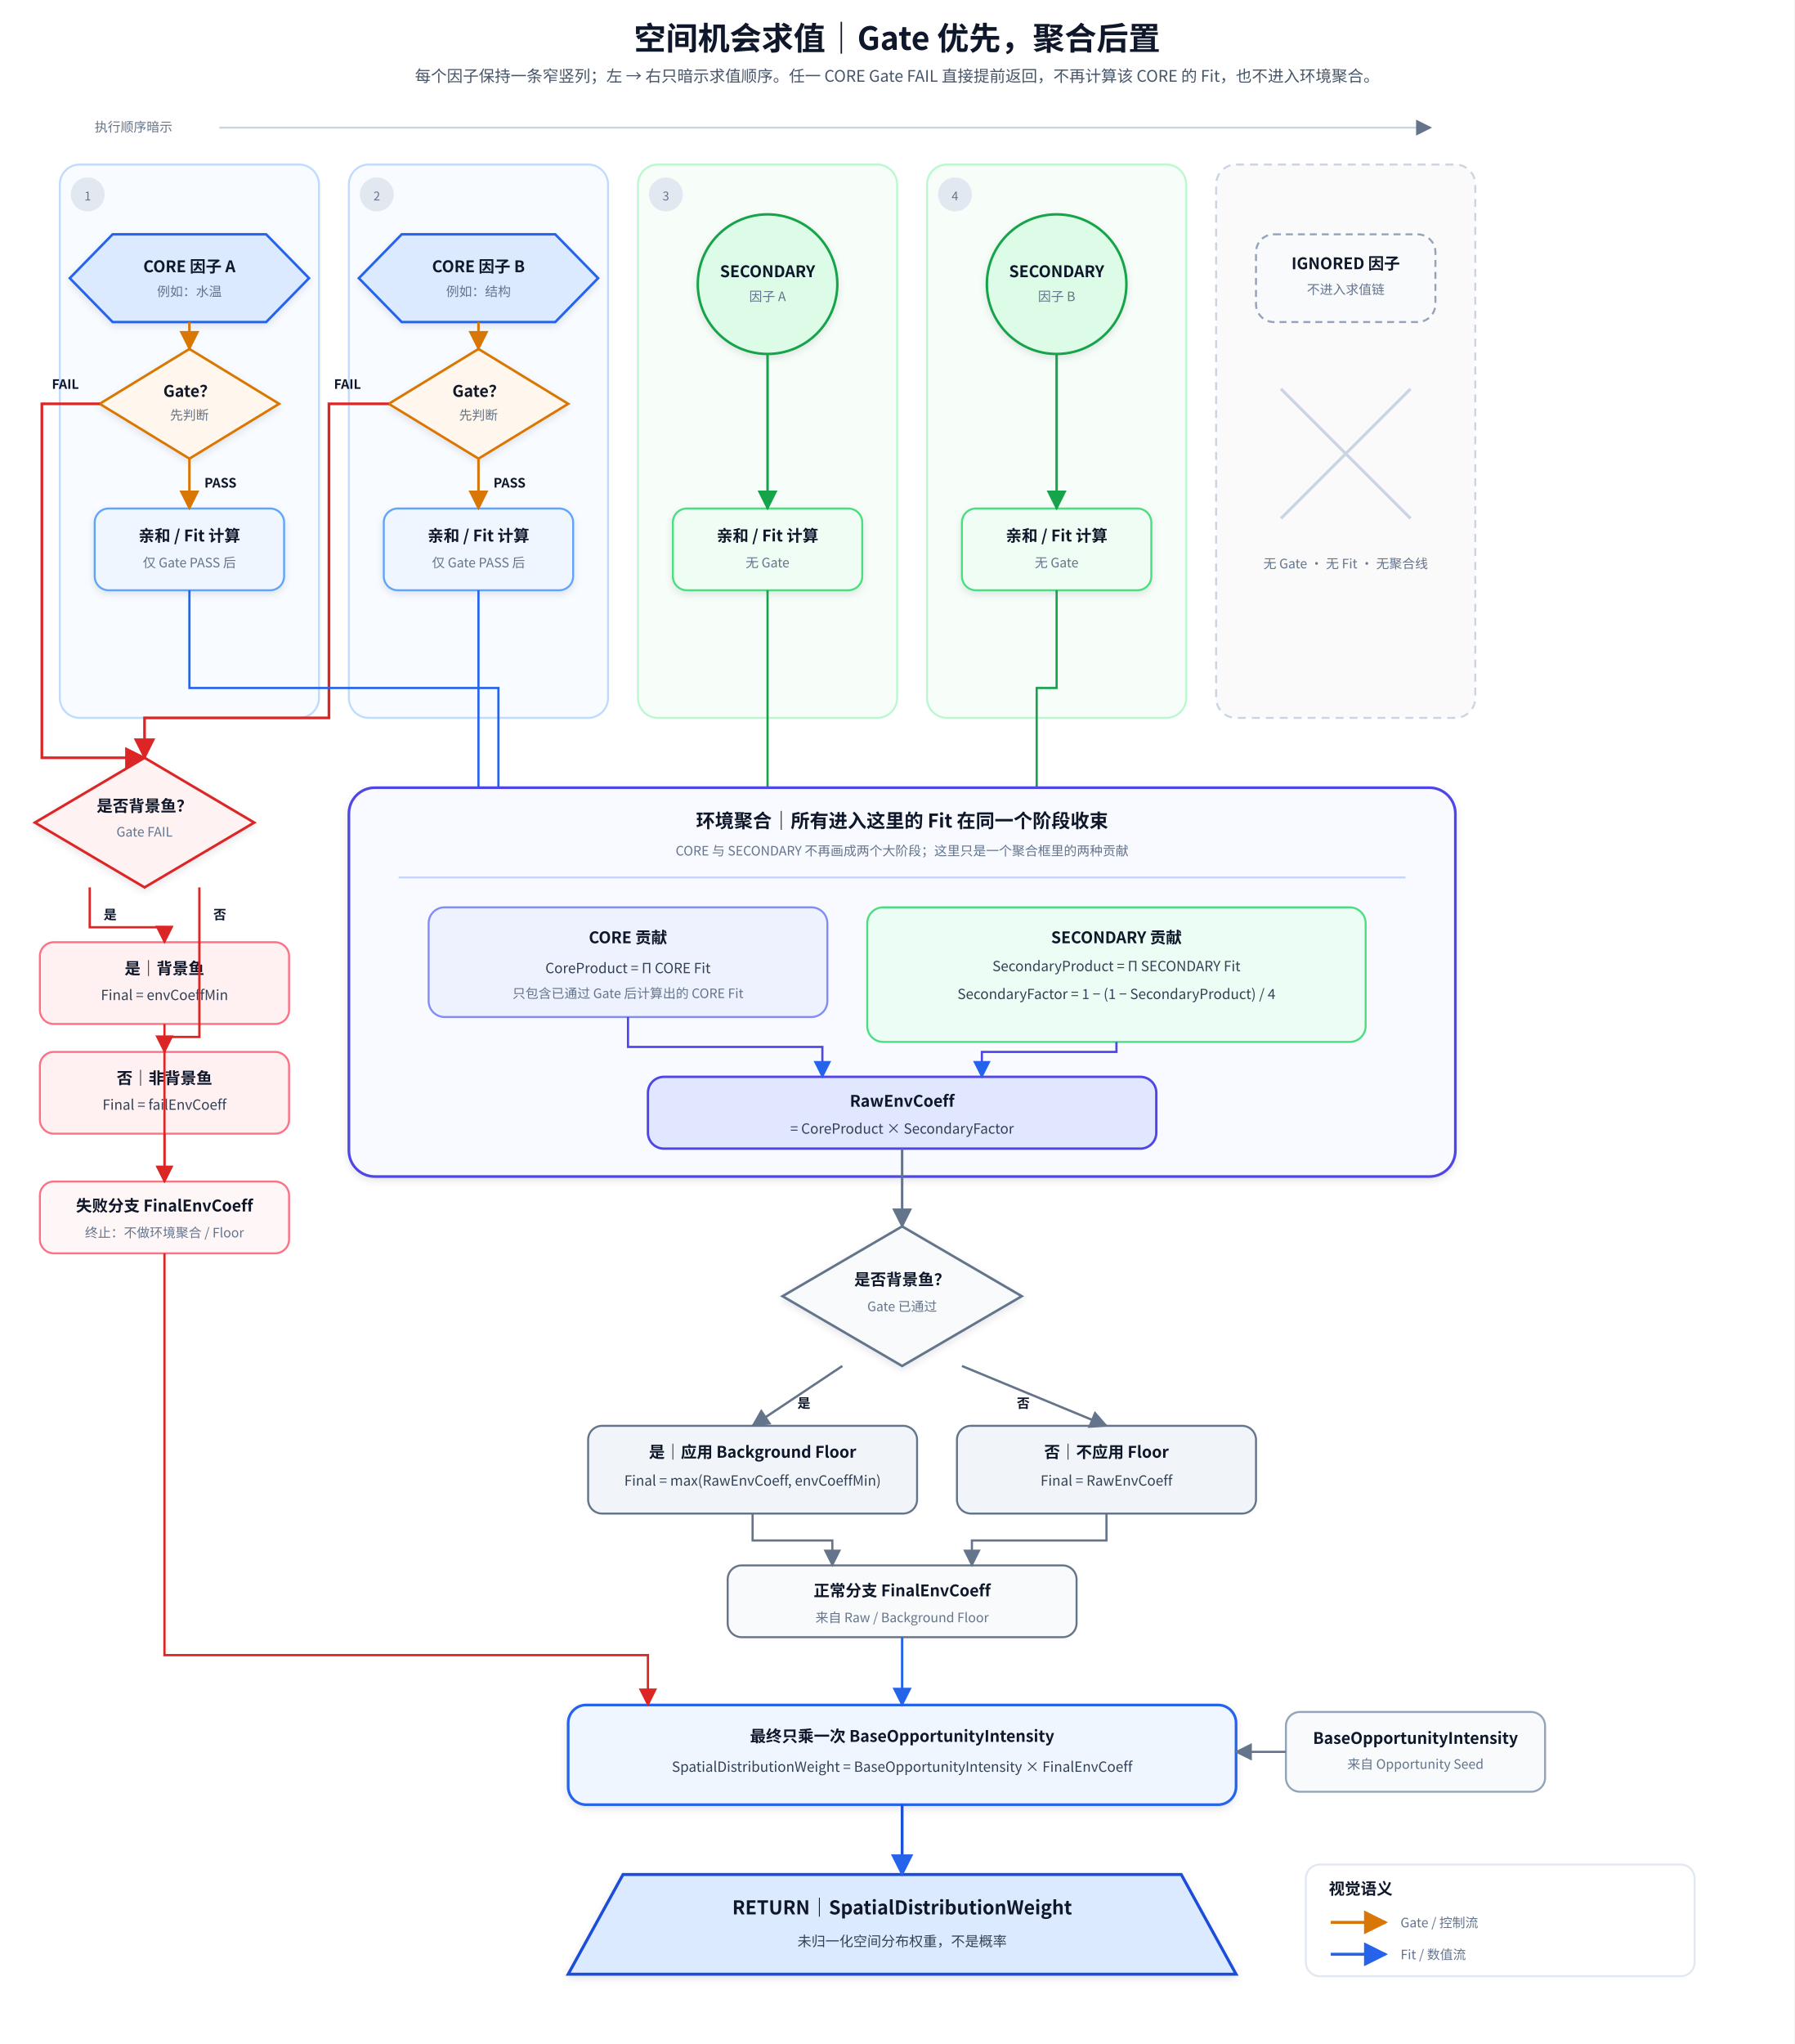
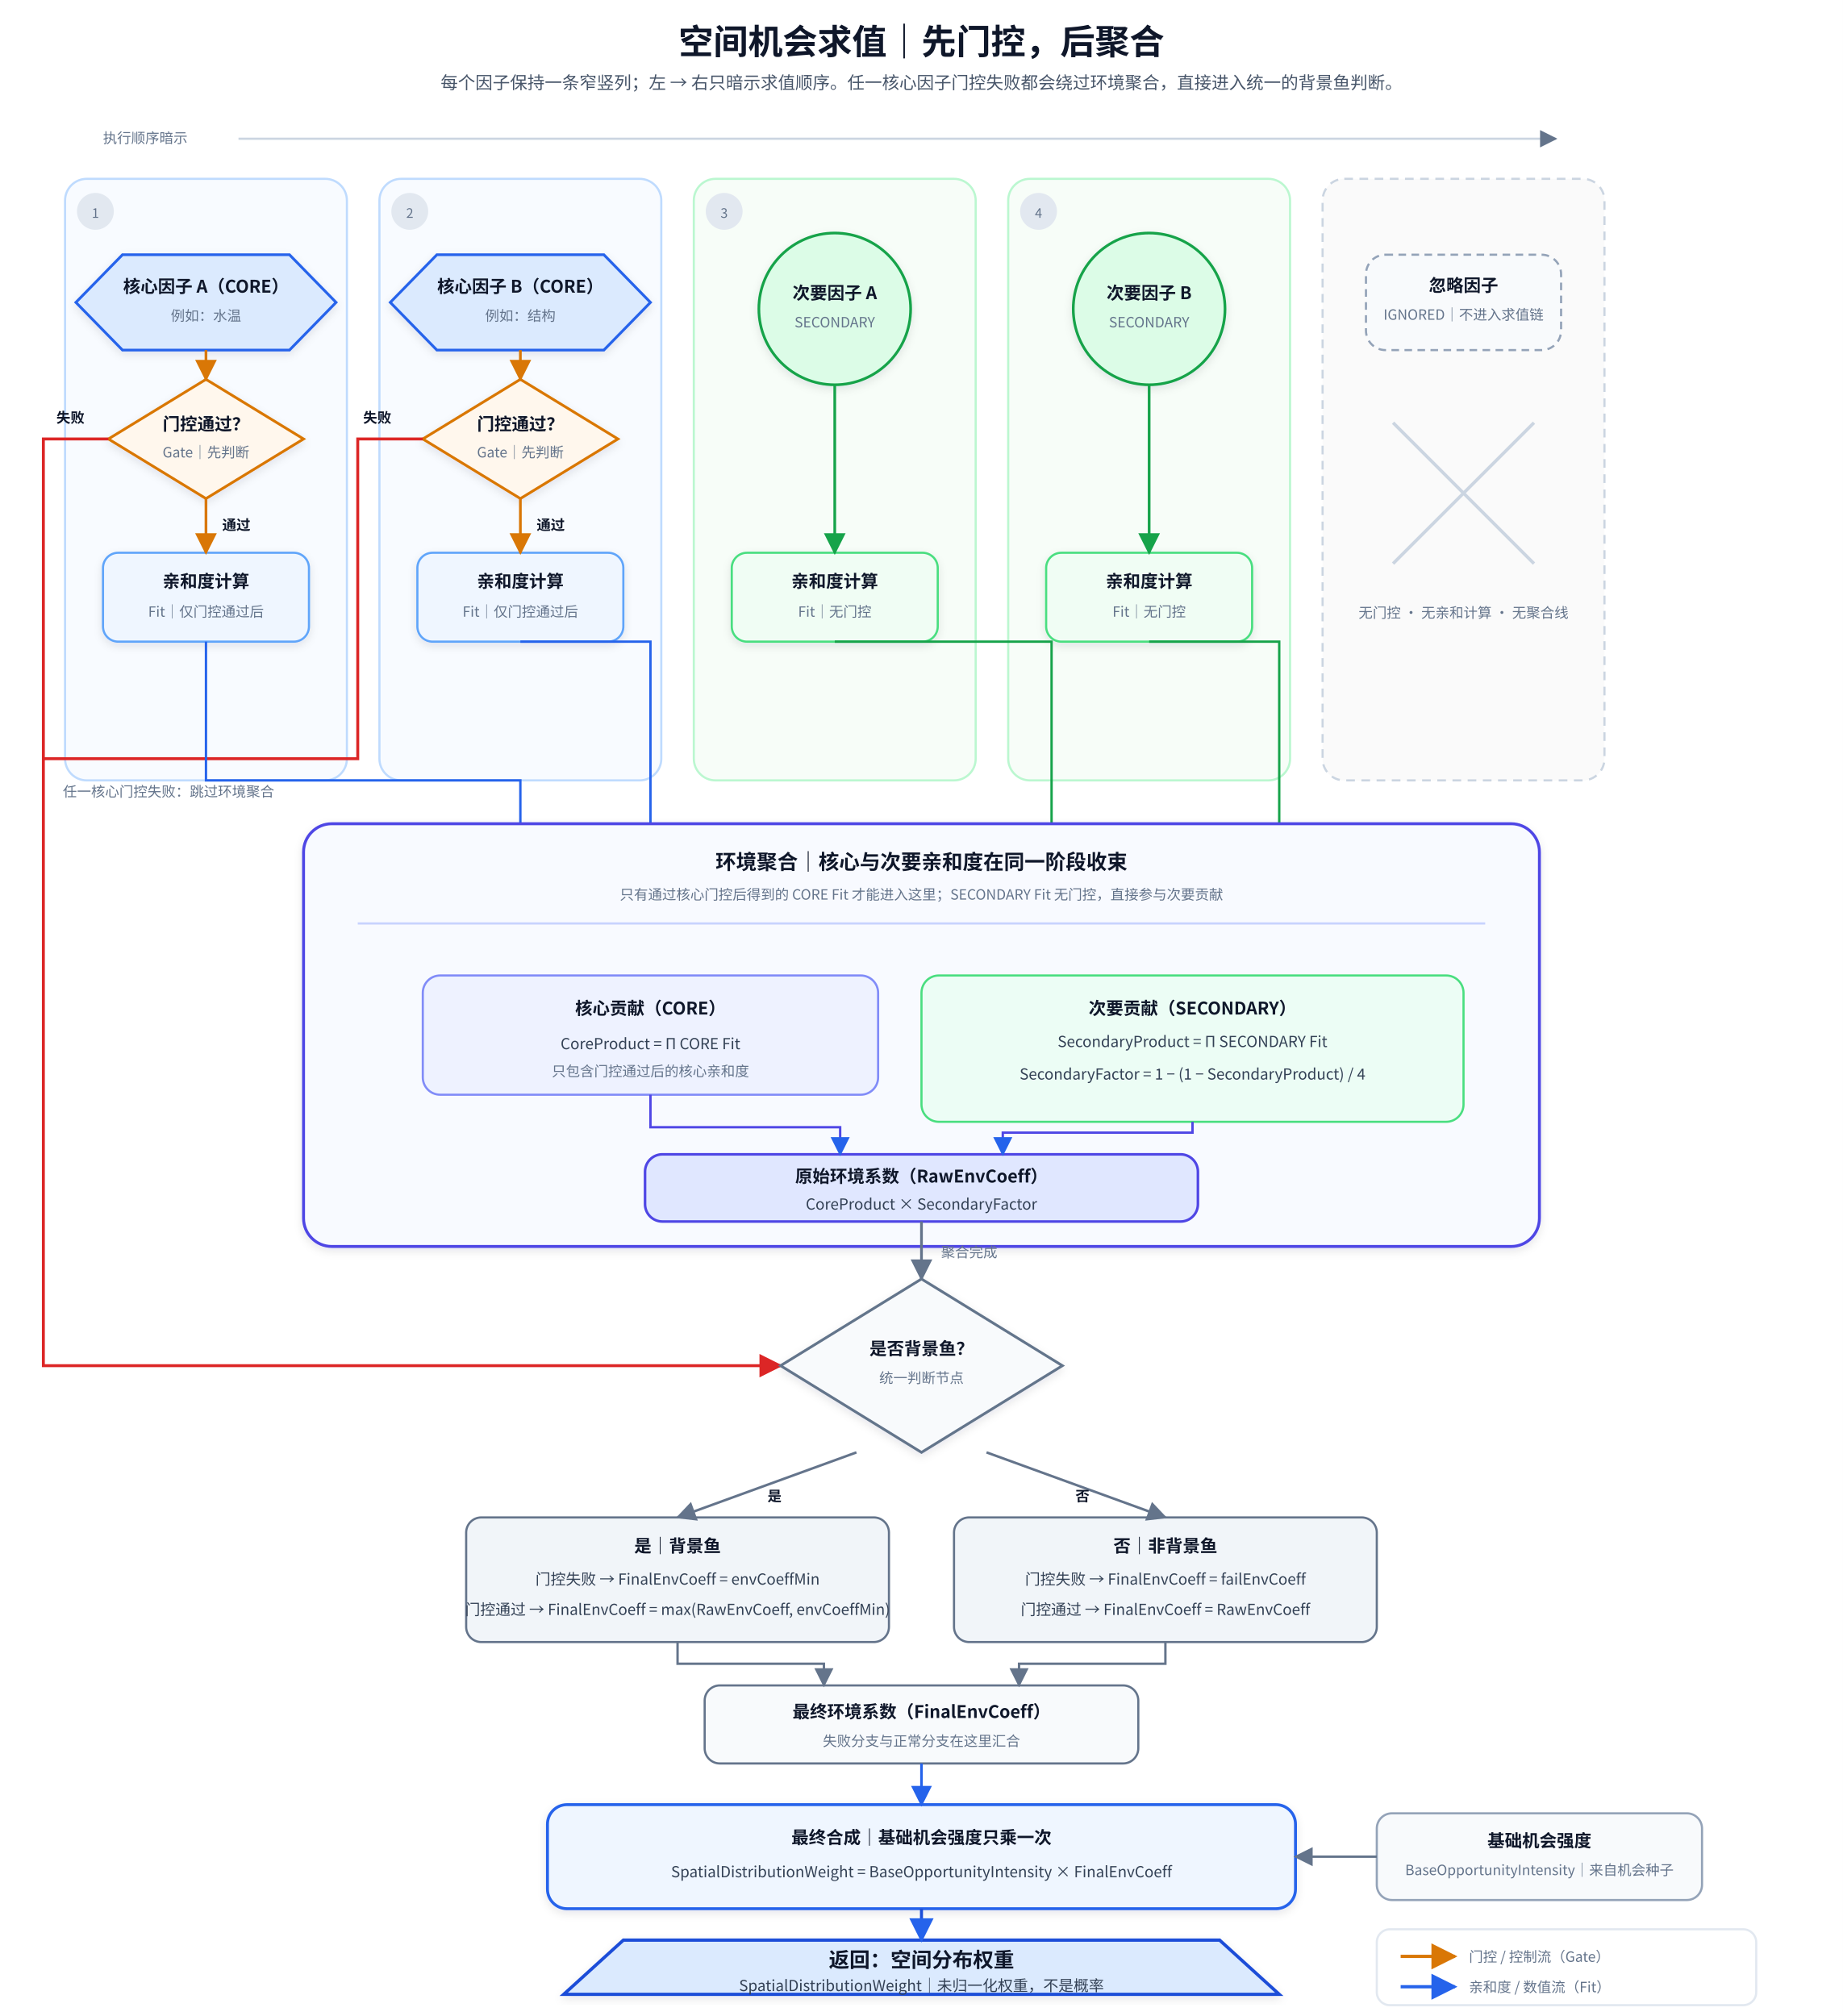
- <svg xmlns="http://www.w3.org/2000/svg" width="1800" height="2050" viewBox="0 0 1800 2050">
+ <svg xmlns="http://www.w3.org/2000/svg" width="1700" height="1860" viewBox="0 0 1700 1860">
  <defs>
    <marker id="arrowBlue" viewBox="0 0 10 10" refX="9" refY="5" markerWidth="8" markerHeight="8" orient="auto">
      <path d="M0 0L10 5L0 10Z" fill="#2563eb" />
    </marker>
    <marker id="arrowGreen" viewBox="0 0 10 10" refX="9" refY="5" markerWidth="8" markerHeight="8" orient="auto">
      <path d="M0 0L10 5L0 10Z" fill="#16a34a" />
    </marker>
    <marker id="arrowOrange" viewBox="0 0 10 10" refX="9" refY="5" markerWidth="8" markerHeight="8" orient="auto">
      <path d="M0 0L10 5L0 10Z" fill="#d97706" />
    </marker>
    <marker id="arrowRed" viewBox="0 0 10 10" refX="9" refY="5" markerWidth="8" markerHeight="8" orient="auto">
      <path d="M0 0L10 5L0 10Z" fill="#dc2626" />
    </marker>
    <marker id="arrowGray" viewBox="0 0 10 10" refX="9" refY="5" markerWidth="8" markerHeight="8" orient="auto">
      <path d="M0 0L10 5L0 10Z" fill="#64748b" />
    </marker>
    <filter id="shadow" x="-20%" y="-20%" width="140%" height="140%">
      <feDropShadow dx="0" dy="3" stdDeviation="4" flood-color="#0f172a" flood-opacity=".10" />
    </filter>
    <style>
    text{font-family:"Noto Sans CJK SC","Microsoft YaHei",sans-serif;fill:#0f172a}
    .title{font-size:32px;font-weight:700}.sub{font-size:16px;fill:#475569}
    .section{font-size:19px;font-weight:700}.node{font-size:16px;font-weight:700}
    .body{font-size:14px;fill:#334155}.small{font-size:13px;fill:#64748b}
    .tiny{font-size:12px;fill:#64748b}.edge{font-size:13px;font-weight:700}
  </style>
  </defs>
-   <rect width="1800" height="2050" fill="#fff" />
-   <text x="900" y="50" text-anchor="middle" class="title">空间机会求值｜Gate 优先，聚合后置</text>
-   <text x="900" y="82" text-anchor="middle" class="sub">每个因子保持一条窄竖列；左 → 右只暗示求值顺序。任一 CORE Gate FAIL 直接提前返回，不再计算该 CORE 的 Fit，也不进入环境聚合。</text>
+   <rect width="1700" height="1860" fill="#fff" />
+   <text x="850" y="50" text-anchor="middle" class="title">空间机会求值｜先门控，后聚合</text>
+   <text x="850" y="82" text-anchor="middle" class="sub">每个因子保持一条窄竖列；左 → 右只暗示求值顺序。任一核心因子门控失败都会绕过环境聚合，直接进入统一的背景鱼判断。</text>
  <text x="95" y="132" class="small">执行顺序暗示</text>
  <line x1="220" y1="128" x2="1435" y2="128" stroke="#cbd5e1" stroke-width="2" marker-end="url(#arrowGray)" />
  <rect x="60" y="165" width="260" height="555" rx="20" fill="#f8fbff" stroke="#bfdbfe" stroke-width="2" />
  <rect x="350" y="165" width="260" height="555" rx="20" fill="#f8fbff" stroke="#bfdbfe" stroke-width="2" />
  <rect x="640" y="165" width="260" height="555" rx="20" fill="#f7fdf8" stroke="#bbf7d0" stroke-width="2" />
  <rect x="930" y="165" width="260" height="555" rx="20" fill="#f7fdf8" stroke="#bbf7d0" stroke-width="2" />
  <rect x="1220" y="165" width="260" height="555" rx="20" fill="#fafafa" stroke="#cbd5e1" stroke-width="2" stroke-dasharray="8 6" />
  <circle cx="88" cy="195" r="17" fill="#e2e8f0" />
  <text x="88" y="201" text-anchor="middle" class="tiny">1</text>
  <circle cx="378" cy="195" r="17" fill="#e2e8f0" />
  <text x="378" y="201" text-anchor="middle" class="tiny">2</text>
  <circle cx="668" cy="195" r="17" fill="#e2e8f0" />
  <text x="668" y="201" text-anchor="middle" class="tiny">3</text>
  <circle cx="958" cy="195" r="17" fill="#e2e8f0" />
  <text x="958" y="201" text-anchor="middle" class="tiny">4</text>
  <polygon points="113,235 267,235 310,279 267,323 113,323 70,279" fill="#dbeafe" stroke="#2563eb" stroke-width="2.5" filter="url(#shadow)" />
-   <text x="190" y="273" text-anchor="middle" class="node">CORE 因子 A</text>
-   <text x="190" y="297" text-anchor="middle" class="small">例如：水温</text>
+   <text x="190" y="270" text-anchor="middle" class="node">核心因子 A（CORE）</text>
+   <text x="190" y="296" text-anchor="middle" class="small">例如：水温</text>
  <polygon points="190,350 280,405 190,460 100,405" fill="#fff7ed" stroke="#d97706" stroke-width="2.5" filter="url(#shadow)" />
-   <text x="190" y="398" text-anchor="middle" class="node">Gate？</text>
-   <text x="190" y="421" text-anchor="middle" class="small">先判断</text>
+   <text x="190" y="397" text-anchor="middle" class="node">门控通过？</text>
+   <text x="190" y="422" text-anchor="middle" class="small">Gate｜先判断</text>
  <rect x="95" y="510" width="190" height="82" rx="14" fill="#eff6ff" stroke="#60a5fa" stroke-width="2" filter="url(#shadow)" />
-   <text x="190" y="543" text-anchor="middle" class="node">亲和 / Fit 计算</text>
-   <text x="190" y="569" text-anchor="middle" class="small">仅 Gate PASS 后</text>
+   <text x="190" y="542" text-anchor="middle" class="node">亲和度计算</text>
+   <text x="190" y="569" text-anchor="middle" class="small">Fit｜仅门控通过后</text>
  <path d="M190 323L190 350" fill="none" stroke="#d97706" stroke-width="2.5" marker-end="url(#arrowOrange)" />
  <path d="M190 460L190 510" fill="none" stroke="#d97706" stroke-width="2.5" marker-end="url(#arrowOrange)" />
-   <text x="205" y="489" class="edge">PASS</text>
+   <text x="205" y="489" class="edge">通过</text>
  <polygon points="403,235 557,235 600,279 557,323 403,323 360,279" fill="#dbeafe" stroke="#2563eb" stroke-width="2.5" filter="url(#shadow)" />
-   <text x="480" y="273" text-anchor="middle" class="node">CORE 因子 B</text>
-   <text x="480" y="297" text-anchor="middle" class="small">例如：结构</text>
+   <text x="480" y="270" text-anchor="middle" class="node">核心因子 B（CORE）</text>
+   <text x="480" y="296" text-anchor="middle" class="small">例如：结构</text>
  <polygon points="480,350 570,405 480,460 390,405" fill="#fff7ed" stroke="#d97706" stroke-width="2.5" filter="url(#shadow)" />
-   <text x="480" y="398" text-anchor="middle" class="node">Gate？</text>
-   <text x="480" y="421" text-anchor="middle" class="small">先判断</text>
+   <text x="480" y="397" text-anchor="middle" class="node">门控通过？</text>
+   <text x="480" y="422" text-anchor="middle" class="small">Gate｜先判断</text>
  <rect x="385" y="510" width="190" height="82" rx="14" fill="#eff6ff" stroke="#60a5fa" stroke-width="2" filter="url(#shadow)" />
-   <text x="480" y="543" text-anchor="middle" class="node">亲和 / Fit 计算</text>
-   <text x="480" y="569" text-anchor="middle" class="small">仅 Gate PASS 后</text>
+   <text x="480" y="542" text-anchor="middle" class="node">亲和度计算</text>
+   <text x="480" y="569" text-anchor="middle" class="small">Fit｜仅门控通过后</text>
  <path d="M480 323L480 350" fill="none" stroke="#d97706" stroke-width="2.5" marker-end="url(#arrowOrange)" />
  <path d="M480 460L480 510" fill="none" stroke="#d97706" stroke-width="2.5" marker-end="url(#arrowOrange)" />
-   <text x="495" y="489" class="edge">PASS</text>
+   <text x="495" y="489" class="edge">通过</text>
  <circle cx="770" cy="285" r="70" fill="#dcfce7" stroke="#16a34a" stroke-width="2.5" filter="url(#shadow)" />
-   <text x="770" y="278" text-anchor="middle" class="node">SECONDARY</text>
-   <text x="770" y="302" text-anchor="middle" class="small">因子 A</text>
+   <text x="770" y="276" text-anchor="middle" class="node">次要因子 A</text>
+   <text x="770" y="302" text-anchor="middle" class="small">SECONDARY</text>
  <rect x="675" y="510" width="190" height="82" rx="14" fill="#f0fdf4" stroke="#4ade80" stroke-width="2" filter="url(#shadow)" />
-   <text x="770" y="543" text-anchor="middle" class="node">亲和 / Fit 计算</text>
-   <text x="770" y="569" text-anchor="middle" class="small">无 Gate</text>
+   <text x="770" y="542" text-anchor="middle" class="node">亲和度计算</text>
+   <text x="770" y="569" text-anchor="middle" class="small">Fit｜无门控</text>
  <path d="M770 355L770 510" fill="none" stroke="#16a34a" stroke-width="2.5" marker-end="url(#arrowGreen)" />
  <circle cx="1060" cy="285" r="70" fill="#dcfce7" stroke="#16a34a" stroke-width="2.5" filter="url(#shadow)" />
-   <text x="1060" y="278" text-anchor="middle" class="node">SECONDARY</text>
-   <text x="1060" y="302" text-anchor="middle" class="small">因子 B</text>
+   <text x="1060" y="276" text-anchor="middle" class="node">次要因子 B</text>
+   <text x="1060" y="302" text-anchor="middle" class="small">SECONDARY</text>
  <rect x="965" y="510" width="190" height="82" rx="14" fill="#f0fdf4" stroke="#4ade80" stroke-width="2" filter="url(#shadow)" />
-   <text x="1060" y="543" text-anchor="middle" class="node">亲和 / Fit 计算</text>
-   <text x="1060" y="569" text-anchor="middle" class="small">无 Gate</text>
+   <text x="1060" y="542" text-anchor="middle" class="node">亲和度计算</text>
+   <text x="1060" y="569" text-anchor="middle" class="small">Fit｜无门控</text>
  <path d="M1060 355L1060 510" fill="none" stroke="#16a34a" stroke-width="2.5" marker-end="url(#arrowGreen)" />
  <rect x="1260" y="235" width="180" height="88" rx="18" fill="#f8fafc" stroke="#94a3b8" stroke-width="2" stroke-dasharray="7 5" />
-   <text x="1350" y="270" text-anchor="middle" class="node">IGNORED 因子</text>
-   <text x="1350" y="295" text-anchor="middle" class="small">不进入求值链</text>
+   <text x="1350" y="269" text-anchor="middle" class="node">忽略因子</text>
+   <text x="1350" y="295" text-anchor="middle" class="small">IGNORED｜不进入求值链</text>
  <line x1="1285" y1="390" x2="1415" y2="520" stroke="#cbd5e1" stroke-width="3" />
  <line x1="1415" y1="390" x2="1285" y2="520" stroke="#cbd5e1" stroke-width="3" />
-   <text x="1350" y="570" text-anchor="middle" class="small">无 Gate · 无 Fit · 无聚合线</text>
-   <path d="M100 405L42 405L42 760L145 760" fill="none" stroke="#dc2626" stroke-width="2.7" marker-end="url(#arrowRed)" />
-   <path d="M390 405L330 405L330 720L145 720L145 760" fill="none" stroke="#dc2626" stroke-width="2.7" marker-end="url(#arrowRed)" />
-   <text x="52" y="390" class="edge">FAIL</text>
-   <text x="335" y="390" class="edge">FAIL</text>
-   <path d="M190 592L190 690L500 690L500 850" fill="none" stroke="#2563eb" stroke-width="2.2" marker-end="url(#arrowBlue)" />
-   <path d="M480 592L480 850" fill="none" stroke="#2563eb" stroke-width="2.2" marker-end="url(#arrowBlue)" />
-   <path d="M770 592L770 850" fill="none" stroke="#16a34a" stroke-width="2.2" marker-end="url(#arrowGreen)" />
-   <path d="M1060 592L1060 690L1040 690L1040 850" fill="none" stroke="#16a34a" stroke-width="2.2" marker-end="url(#arrowGreen)" />
-   <polygon points="145,760 255,825 145,890 35,825" fill="#fef2f2" stroke="#dc2626" stroke-width="2.6" filter="url(#shadow)" />
-   <text x="145" y="814" text-anchor="middle" class="node">是否背景鱼？</text>
-   <text x="145" y="839" text-anchor="middle" class="small">Gate FAIL</text>
-   <rect x="40" y="945" width="250" height="82" rx="14" fill="#fff1f2" stroke="#fb7185" stroke-width="2" />
-   <text x="165" y="977" text-anchor="middle" class="node">是｜背景鱼</text>
-   <text x="165" y="1003" text-anchor="middle" class="body">Final = envCoeffMin</text>
-   <rect x="40" y="1055" width="250" height="82" rx="14" fill="#fff1f2" stroke="#fb7185" stroke-width="2" />
-   <text x="165" y="1087" text-anchor="middle" class="node">否｜非背景鱼</text>
-   <text x="165" y="1113" text-anchor="middle" class="body">Final = failEnvCoeff</text>
-   <path d="M90 890L90 930L165 930L165 945" fill="none" stroke="#dc2626" stroke-width="2.3" marker-end="url(#arrowRed)" />
-   <path d="M200 890L200 1040L165 1040L165 1055" fill="none" stroke="#dc2626" stroke-width="2.3" marker-end="url(#arrowRed)" />
-   <text x="104" y="922" class="edge">是</text>
-   <text x="214" y="922" class="edge">否</text>
-   <rect x="40" y="1185" width="250" height="72" rx="14" fill="#fff7f7" stroke="#fb7185" stroke-width="2" />
-   <text x="165" y="1215" text-anchor="middle" class="node">失败分支 FinalEnvCoeff</text>
-   <text x="165" y="1241" text-anchor="middle" class="small">终止：不做环境聚合 / Floor</text>
-   <path d="M165 1027L165 1185" fill="none" stroke="#dc2626" stroke-width="2.2" marker-end="url(#arrowRed)" />
-   <path d="M165 1137L165 1185" fill="none" stroke="#dc2626" stroke-width="2.2" marker-end="url(#arrowRed)" />
-   <rect x="350" y="790" width="1110" height="390" rx="26" fill="#f8faff" stroke="#4f46e5" stroke-width="2.7" filter="url(#shadow)" />
-   <text x="905" y="830" text-anchor="middle" class="section">环境聚合｜所有进入这里的 Fit 在同一个阶段收束</text>
-   <text x="905" y="858" text-anchor="middle" class="small">CORE 与 SECONDARY 不再画成两个大阶段；这里只是一个聚合框里的两种贡献</text>
-   <line x1="400" y1="880" x2="1410" y2="880" stroke="#c7d2fe" stroke-width="2" />
-   <rect x="430" y="910" width="400" height="110" rx="16" fill="#eef2ff" stroke="#818cf8" stroke-width="2" />
-   <text x="630" y="946" text-anchor="middle" class="node">CORE 贡献</text>
-   <text x="630" y="976" text-anchor="middle" class="body">CoreProduct = Π CORE Fit</text>
-   <text x="630" y="1001" text-anchor="middle" class="small">只包含已通过 Gate 后计算出的 CORE Fit</text>
-   <rect x="870" y="910" width="500" height="135" rx="16" fill="#ecfdf5" stroke="#4ade80" stroke-width="2" />
-   <text x="1120" y="946" text-anchor="middle" class="node">SECONDARY 贡献</text>
-   <text x="1120" y="974" text-anchor="middle" class="body">SecondaryProduct = Π SECONDARY Fit</text>
-   <text x="1120" y="1002" text-anchor="middle" class="body">SecondaryFactor = 1 − (1 − SecondaryProduct) / 4</text>
-   <rect x="650" y="1080" width="510" height="72" rx="16" fill="#e0e7ff" stroke="#4f46e5" stroke-width="2.4" />
-   <text x="905" y="1110" text-anchor="middle" class="node">RawEnvCoeff</text>
-   <text x="905" y="1137" text-anchor="middle" class="body">= CoreProduct × SecondaryFactor</text>
-   <path d="M630 1020L630 1050L825 1050L825 1080" fill="none" stroke="#4f46e5" stroke-width="2.2" marker-end="url(#arrowBlue)" />
-   <path d="M1120 1045L1120 1055L985 1055L985 1080" fill="none" stroke="#4f46e5" stroke-width="2.2" marker-end="url(#arrowBlue)" />
-   <path d="M905 1152L905 1230" fill="none" stroke="#64748b" stroke-width="2.5" marker-end="url(#arrowGray)" />
-   <polygon points="905,1230 1025,1300 905,1370 785,1300" fill="#f8fafc" stroke="#64748b" stroke-width="2.5" filter="url(#shadow)" />
-   <text x="905" y="1289" text-anchor="middle" class="node">是否背景鱼？</text>
-   <text x="905" y="1315" text-anchor="middle" class="small">Gate 已通过</text>
-   <rect x="590" y="1430" width="330" height="88" rx="14" fill="#f1f5f9" stroke="#64748b" stroke-width="2" />
-   <text x="755" y="1462" text-anchor="middle" class="node">是｜应用 Background Floor</text>
-   <text x="755" y="1490" text-anchor="middle" class="body">Final = max(RawEnvCoeff, envCoeffMin)</text>
-   <rect x="960" y="1430" width="300" height="88" rx="14" fill="#f1f5f9" stroke="#64748b" stroke-width="2" />
-   <text x="1110" y="1462" text-anchor="middle" class="node">否｜不应用 Floor</text>
-   <text x="1110" y="1490" text-anchor="middle" class="body">Final = RawEnvCoeff</text>
-   <path d="M845 1370L755 1430" fill="none" stroke="#64748b" stroke-width="2.3" marker-end="url(#arrowGray)" />
-   <path d="M965 1370L1110 1430" fill="none" stroke="#64748b" stroke-width="2.3" marker-end="url(#arrowGray)" />
-   <text x="800" y="1412" class="edge">是</text>
-   <text x="1020" y="1412" class="edge">否</text>
-   <rect x="730" y="1570" width="350" height="72" rx="14" fill="#f8fafc" stroke="#64748b" stroke-width="2" />
-   <text x="905" y="1601" text-anchor="middle" class="node">正常分支 FinalEnvCoeff</text>
-   <text x="905" y="1627" text-anchor="middle" class="small">来自 Raw / Background Floor</text>
-   <path d="M755 1518L755 1545L835 1545L835 1570" fill="none" stroke="#64748b" stroke-width="2.2" marker-end="url(#arrowGray)" />
-   <path d="M1110 1518L1110 1545L975 1545L975 1570" fill="none" stroke="#64748b" stroke-width="2.2" marker-end="url(#arrowGray)" />
-   <rect x="570" y="1710" width="670" height="100" rx="18" fill="#eff6ff" stroke="#2563eb" stroke-width="2.7" filter="url(#shadow)" />
-   <text x="905" y="1747" text-anchor="middle" class="node">最终只乘一次 BaseOpportunityIntensity</text>
-   <text x="905" y="1777" text-anchor="middle" class="body">SpatialDistributionWeight = BaseOpportunityIntensity × FinalEnvCoeff</text>
-   <rect x="1290" y="1717" width="260" height="80" rx="14" fill="#f8fafc" stroke="#94a3b8" stroke-width="2" />
-   <text x="1420" y="1749" text-anchor="middle" class="node">BaseOpportunityIntensity</text>
-   <text x="1420" y="1774" text-anchor="middle" class="small">来自 Opportunity Seed</text>
-   <path d="M165 1257L165 1660L650 1660L650 1710" fill="none" stroke="#dc2626" stroke-width="2.3" marker-end="url(#arrowRed)" />
-   <path d="M905 1642L905 1710" fill="none" stroke="#2563eb" stroke-width="2.4" marker-end="url(#arrowBlue)" />
-   <path d="M1290 1757L1240 1757" fill="none" stroke="#64748b" stroke-width="2.2" marker-end="url(#arrowGray)" />
-   <polygon points="625,1880 1185,1880 1240,1980 570,1980" fill="#dbeafe" stroke="#1d4ed8" stroke-width="3" filter="url(#shadow)" />
-   <text x="905" y="1920" text-anchor="middle" class="section">RETURN｜SpatialDistributionWeight</text>
-   <text x="905" y="1952" text-anchor="middle" class="body">未归一化空间分布权重，不是概率</text>
-   <path d="M905 1810L905 1880" fill="none" stroke="#1d4ed8" stroke-width="2.8" marker-end="url(#arrowBlue)" />
-   <rect x="1310" y="1870" width="390" height="112" rx="14" fill="#fff" stroke="#e2e8f0" stroke-width="2" />
-   <text x="1333" y="1900" class="node">视觉语义</text>
-   <line x1="1335" y1="1928" x2="1390" y2="1928" stroke="#d97706" stroke-width="3" marker-end="url(#arrowOrange)" />
-   <text x="1405" y="1933" class="small">Gate / 控制流</text>
-   <line x1="1335" y1="1960" x2="1390" y2="1960" stroke="#2563eb" stroke-width="3" marker-end="url(#arrowBlue)" />
-   <text x="1405" y="1965" class="small">Fit / 数值流</text>
+   <text x="1350" y="570" text-anchor="middle" class="small">无门控 · 无亲和计算 · 无聚合线</text>
+   <path d="M100 405L40 405L40 1260L720 1260" fill="none" stroke="#dc2626" stroke-width="2.7" marker-end="url(#arrowRed)" />
+   <path d="M390 405L330 405L330 700L40 700" fill="none" stroke="#dc2626" stroke-width="2.7" />
+   <text x="52" y="390" class="edge">失败</text>
+   <text x="335" y="390" class="edge">失败</text>
+   <text x="58" y="735" class="small">任一核心门控失败：跳过环境聚合</text>
+   <path d="M190 592L190 720L480 720L480 900" fill="none" stroke="#2563eb" stroke-width="2.2" marker-end="url(#arrowBlue)" />
+   <path d="M480 592L600 592L600 900" fill="none" stroke="#2563eb" stroke-width="2.2" marker-end="url(#arrowBlue)" />
+   <path d="M770 592L970 592L970 900" fill="none" stroke="#16a34a" stroke-width="2.2" marker-end="url(#arrowGreen)" />
+   <path d="M1060 592L1180 592L1180 900" fill="none" stroke="#16a34a" stroke-width="2.2" marker-end="url(#arrowGreen)" />
+   <rect x="280" y="760" width="1140" height="390" rx="26" fill="#f8faff" stroke="#4f46e5" stroke-width="2.7" filter="url(#shadow)" />
+   <text x="850" y="802" text-anchor="middle" class="section">环境聚合｜核心与次要亲和度在同一阶段收束</text>
+   <text x="850" y="830" text-anchor="middle" class="small">只有通过核心门控后得到的 CORE Fit 才能进入这里；SECONDARY Fit 无门控，直接参与次要贡献</text>
+   <line x1="330" y1="852" x2="1370" y2="852" stroke="#c7d2fe" stroke-width="2" />
+   <rect x="390" y="900" width="420" height="110" rx="16" fill="#eef2ff" stroke="#818cf8" stroke-width="2" />
+   <text x="600" y="936" text-anchor="middle" class="node">核心贡献（CORE）</text>
+   <text x="600" y="968" text-anchor="middle" class="body">CoreProduct = Π CORE Fit</text>
+   <text x="600" y="993" text-anchor="middle" class="small">只包含门控通过后的核心亲和度</text>
+   <rect x="850" y="900" width="500" height="135" rx="16" fill="#ecfdf5" stroke="#4ade80" stroke-width="2" />
+   <text x="1100" y="936" text-anchor="middle" class="node">次要贡献（SECONDARY）</text>
+   <text x="1100" y="966" text-anchor="middle" class="body">SecondaryProduct = Π SECONDARY Fit</text>
+   <text x="1100" y="996" text-anchor="middle" class="body">SecondaryFactor = 1 − (1 − SecondaryProduct) / 4</text>
+   <rect x="595" y="1065" width="510" height="62" rx="16" fill="#e0e7ff" stroke="#4f46e5" stroke-width="2.4" />
+   <text x="850" y="1091" text-anchor="middle" class="node">原始环境系数（RawEnvCoeff）</text>
+   <text x="850" y="1116" text-anchor="middle" class="body">CoreProduct × SecondaryFactor</text>
+   <path d="M600 1010L600 1040L775 1040L775 1065" fill="none" stroke="#4f46e5" stroke-width="2.2" marker-end="url(#arrowBlue)" />
+   <path d="M1100 1035L1100 1045L925 1045L925 1065" fill="none" stroke="#4f46e5" stroke-width="2.2" marker-end="url(#arrowBlue)" />
+   <path d="M850 1127L850 1180" fill="none" stroke="#64748b" stroke-width="2.5" marker-end="url(#arrowGray)" />
+   <text x="868" y="1160" class="small">聚合完成</text>
+   <polygon points="850,1180 980,1260 850,1340 720,1260" fill="#f8fafc" stroke="#64748b" stroke-width="2.5" filter="url(#shadow)" />
+   <text x="850" y="1250" text-anchor="middle" class="node">是否背景鱼？</text>
+   <text x="850" y="1276" text-anchor="middle" class="small">统一判断节点</text>
+   <rect x="430" y="1400" width="390" height="115" rx="14" fill="#f1f5f9" stroke="#64748b" stroke-width="2" />
+   <text x="625" y="1432" text-anchor="middle" class="node">是｜背景鱼</text>
+   <text x="625" y="1462" text-anchor="middle" class="body">门控失败 → FinalEnvCoeff = envCoeffMin</text>
+   <text x="625" y="1490" text-anchor="middle" class="body">门控通过 → FinalEnvCoeff = max(RawEnvCoeff, envCoeffMin)</text>
+   <rect x="880" y="1400" width="390" height="115" rx="14" fill="#f1f5f9" stroke="#64748b" stroke-width="2" />
+   <text x="1075" y="1432" text-anchor="middle" class="node">否｜非背景鱼</text>
+   <text x="1075" y="1462" text-anchor="middle" class="body">门控失败 → FinalEnvCoeff = failEnvCoeff</text>
+   <text x="1075" y="1490" text-anchor="middle" class="body">门控通过 → FinalEnvCoeff = RawEnvCoeff</text>
+   <path d="M790 1340L625 1400" fill="none" stroke="#64748b" stroke-width="2.3" marker-end="url(#arrowGray)" />
+   <path d="M910 1340L1075 1400" fill="none" stroke="#64748b" stroke-width="2.3" marker-end="url(#arrowGray)" />
+   <text x="708" y="1385" class="edge">是</text>
+   <text x="992" y="1385" class="edge">否</text>
+   <rect x="650" y="1555" width="400" height="72" rx="14" fill="#f8fafc" stroke="#64748b" stroke-width="2" />
+   <text x="850" y="1585" text-anchor="middle" class="node">最终环境系数（FinalEnvCoeff）</text>
+   <text x="850" y="1611" text-anchor="middle" class="small">失败分支与正常分支在这里汇合</text>
+   <path d="M625 1515L625 1535L760 1535L760 1555" fill="none" stroke="#64748b" stroke-width="2.2" marker-end="url(#arrowGray)" />
+   <path d="M1075 1515L1075 1535L940 1535L940 1555" fill="none" stroke="#64748b" stroke-width="2.2" marker-end="url(#arrowGray)" />
+   <rect x="505" y="1665" width="690" height="96" rx="18" fill="#eff6ff" stroke="#2563eb" stroke-width="2.7" filter="url(#shadow)" />
+   <text x="850" y="1701" text-anchor="middle" class="node">最终合成｜基础机会强度只乘一次</text>
+   <text x="850" y="1732" text-anchor="middle" class="body">SpatialDistributionWeight = BaseOpportunityIntensity × FinalEnvCoeff</text>
+   <rect x="1270" y="1673" width="300" height="80" rx="14" fill="#f8fafc" stroke="#94a3b8" stroke-width="2" />
+   <text x="1420" y="1704" text-anchor="middle" class="node">基础机会强度</text>
+   <text x="1420" y="1730" text-anchor="middle" class="small">BaseOpportunityIntensity｜来自机会种子</text>
+   <path d="M850 1627L850 1665" fill="none" stroke="#2563eb" stroke-width="2.4" marker-end="url(#arrowBlue)" />
+   <path d="M1270 1713L1195 1713" fill="none" stroke="#64748b" stroke-width="2.2" marker-end="url(#arrowGray)" />
+   <polygon points="575,1790 1125,1790 1180,1840 520,1840" fill="#dbeafe" stroke="#1d4ed8" stroke-width="3" filter="url(#shadow)" />
+   <text x="850" y="1815" text-anchor="middle" class="section">返回：空间分布权重</text>
+   <text x="850" y="1837" text-anchor="middle" class="body">SpatialDistributionWeight｜未归一化权重，不是概率</text>
+   <path d="M850 1761L850 1790" fill="none" stroke="#1d4ed8" stroke-width="2.8" marker-end="url(#arrowBlue)" />
+   <rect x="1270" y="1780" width="350" height="70" rx="12" fill="#fff" stroke="#e2e8f0" stroke-width="2" />
+   <line x1="1292" y1="1805" x2="1342" y2="1805" stroke="#d97706" stroke-width="3" marker-end="url(#arrowOrange)" />
+   <text x="1355" y="1810" class="small">门控 / 控制流（Gate）</text>
+   <line x1="1292" y1="1833" x2="1342" y2="1833" stroke="#2563eb" stroke-width="3" marker-end="url(#arrowBlue)" />
+   <text x="1355" y="1838" class="small">亲和度 / 数值流（Fit）</text>
</svg>
